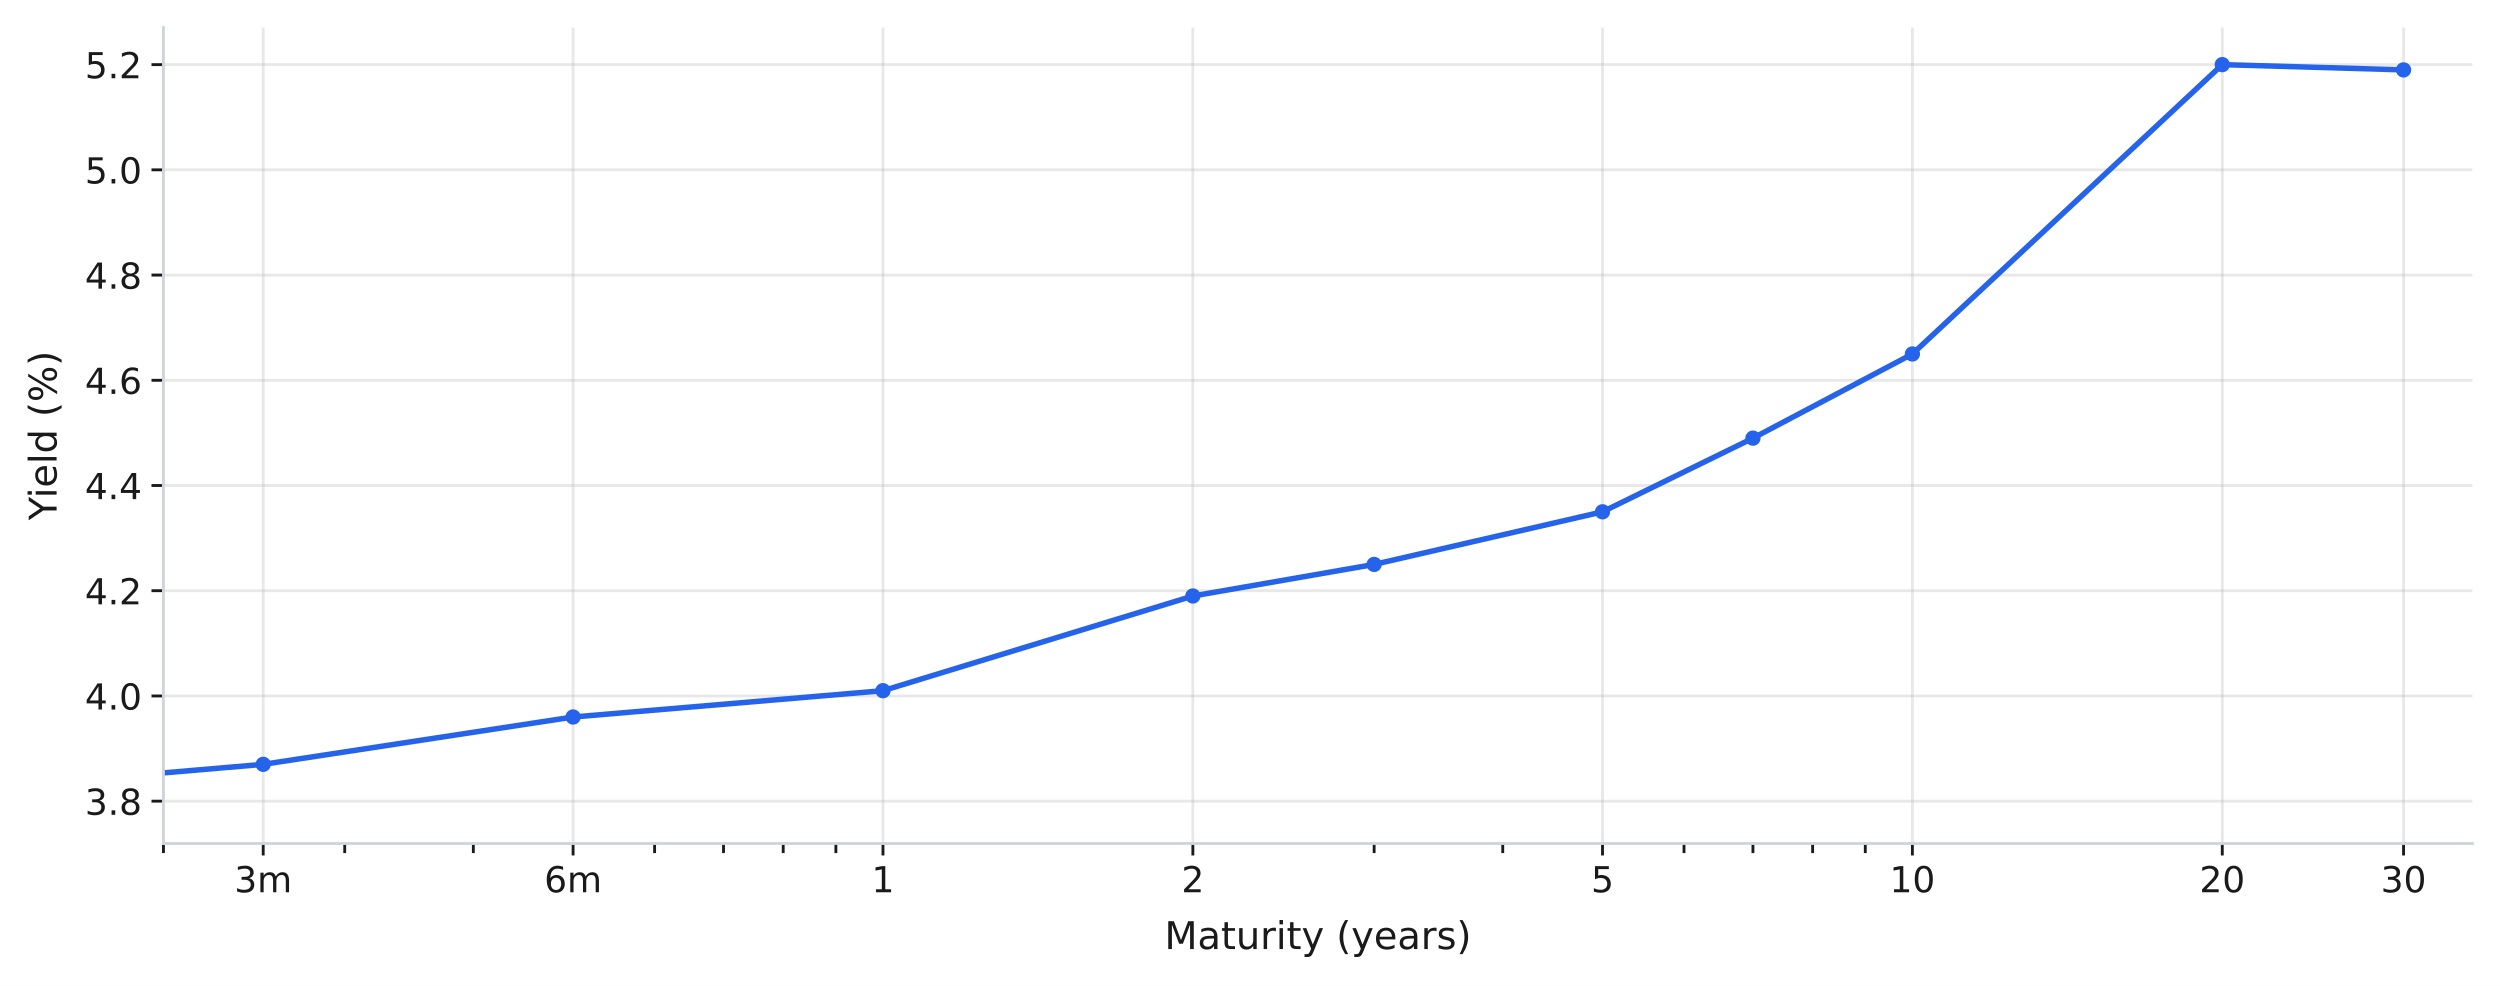
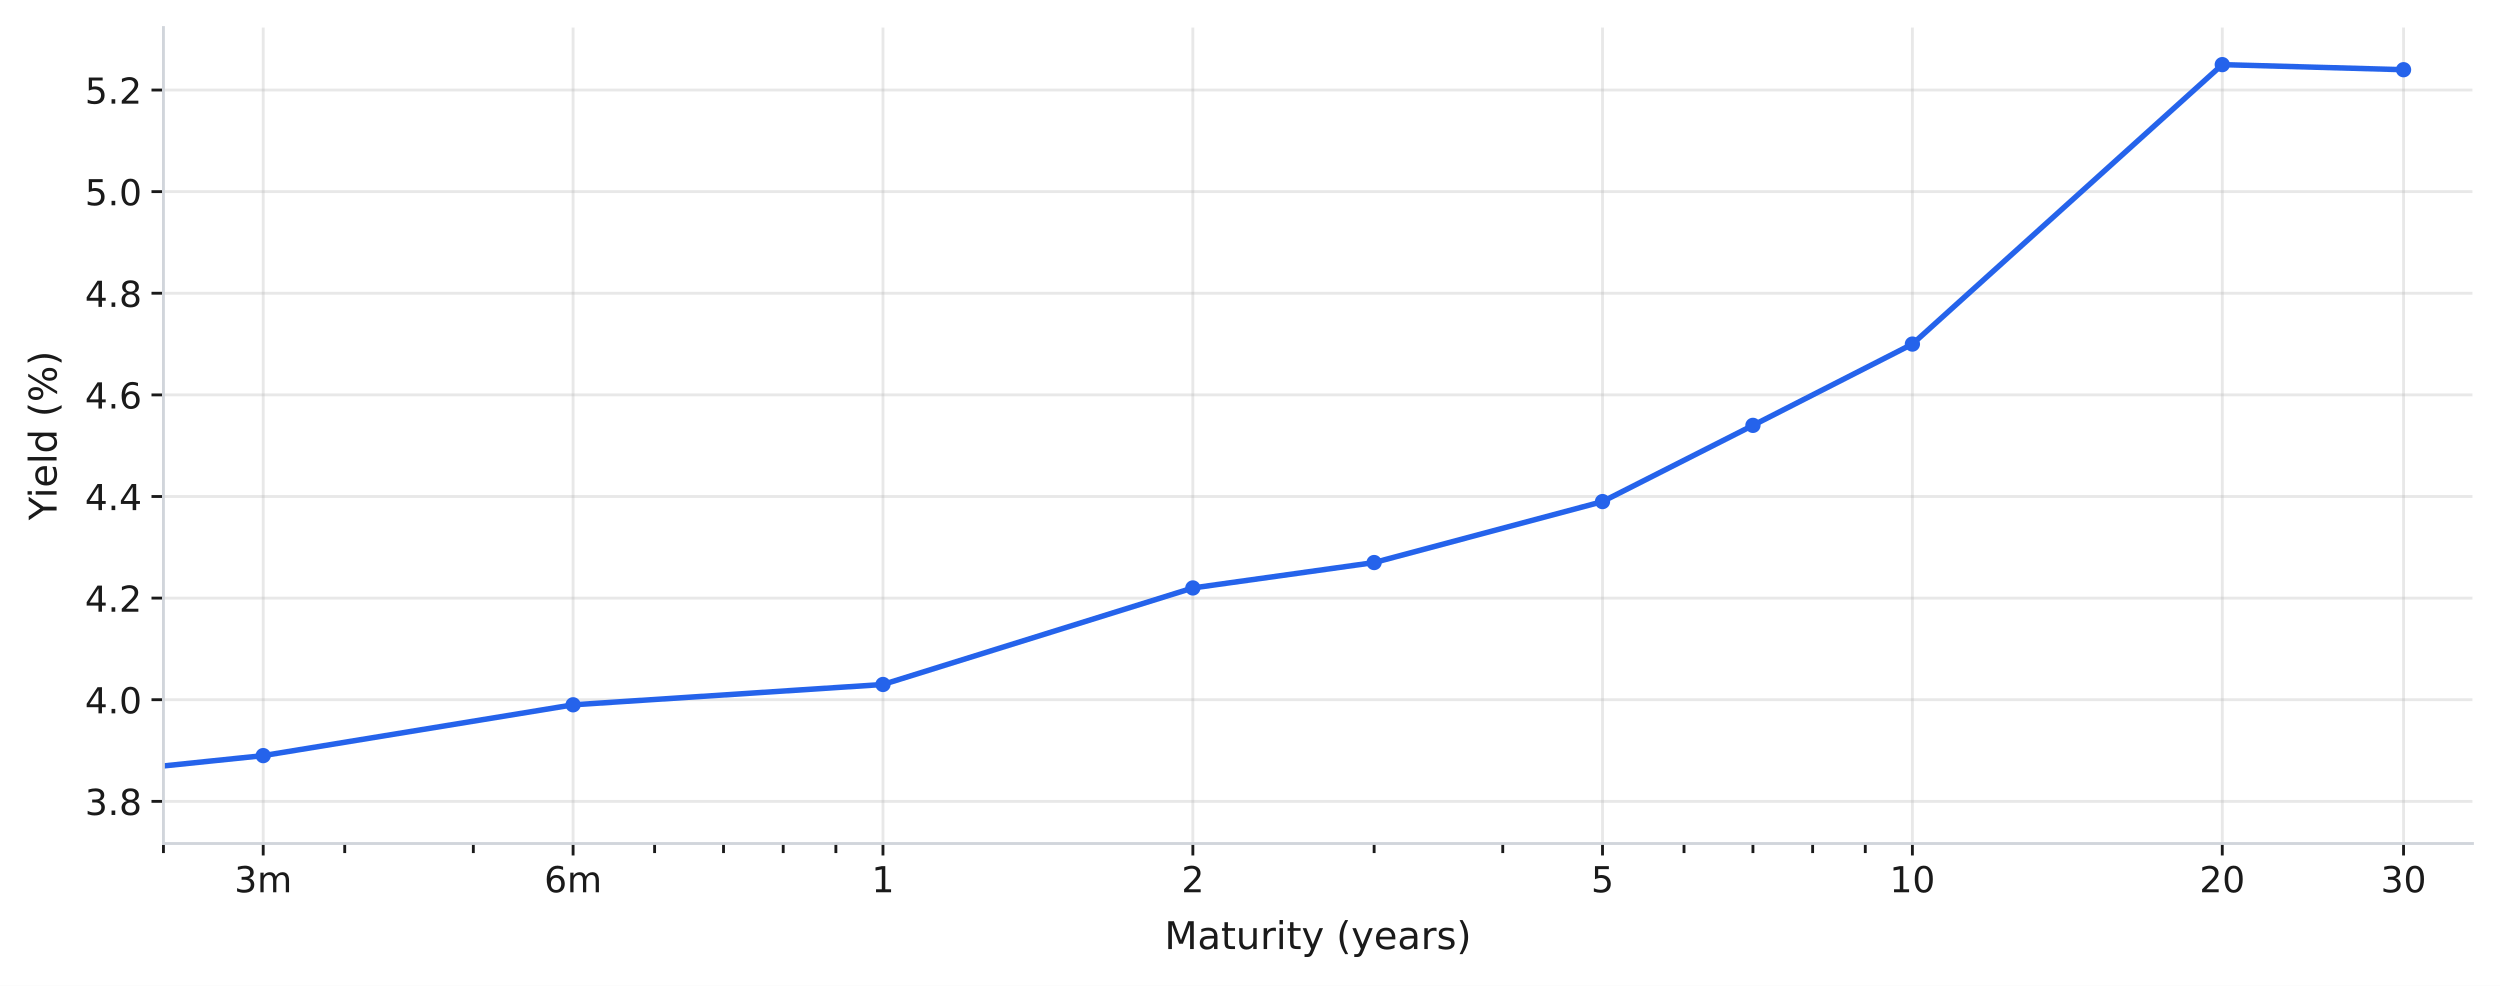
<svg xmlns="http://www.w3.org/2000/svg" xmlns:xlink="http://www.w3.org/1999/xlink" width="522.926pt" height="206.199pt" viewBox="0 0 522.926 206.199" version="1.1">
  <defs>
    <style type="text/css">*{stroke-linejoin: round; stroke-linecap: butt}</style>
  </defs>
  <g id="figure_1">
    <g id="patch_1">
      <path d="M 0 206.199  L 522.926 206.199  L 522.926 0  L 0 0  z " style="fill: #ffffff" />
    </g>
    <g id="axes_1">
      <g id="patch_2">
        <path d="M 34.188 176.438  L 517.166 176.438  L 517.166 5.76  L 34.188 5.76  z " style="fill: #ffffff" />
      </g>
      <g id="matplotlib.axis_1">
        <g id="xtick_1">
          <g id="line2d_1">
-             <path d="M 55.055 176.438  L 55.055 5.76  " clip-path="url(#pc6c865a6a6)" style="fill: none; stroke: #b0b0b0; stroke-opacity: 0.3; stroke-width: 0.6; stroke-linecap: square" />
+             <path d="M 55.055 176.438  L 55.055 5.76  " clip-path="url(#p16c4d2d643)" style="fill: none; stroke: #b0b0b0; stroke-opacity: 0.3; stroke-width: 0.6; stroke-linecap: square" />
          </g>
          <g id="line2d_2">
            <defs>
-               <path id="mb52a303bc4" d="M 0 0  L 0 2.5  " style="stroke: #1a1a1a; stroke-width: 0.6" />
+               <path id="mfc9ba2606d" d="M 0 0  L 0 2.5  " style="stroke: #1a1a1a; stroke-width: 0.6" />
            </defs>
            <g>
-               <use xlink:href="#mb52a303bc4" x="55.055" y="176.438" style="fill: #1a1a1a; stroke: #1a1a1a; stroke-width: 0.6" />
+               <use xlink:href="#mfc9ba2606d" x="55.055" y="176.438" style="fill: #1a1a1a; stroke: #1a1a1a; stroke-width: 0.6" />
            </g>
          </g>
          <g id="text_1">
            <g style="fill: #1a1a1a" transform="translate(49.01627 186.6364) scale(0.075 -0.075)">
              <defs>
                <path id="DejaVuSans-16" d="M 2597 2516  Q 3050 2419 3304 2112  Q 3559 1806 3559 1356  Q 3559 666 3084 287  Q 2609 -91 1734 -91  Q 1441 -91 1130 -33  Q 819 25 488 141  L 488 750  Q 750 597 1062 519  Q 1375 441 1716 441  Q 2309 441 2620 675  Q 2931 909 2931 1356  Q 2931 1769 2642 2001  Q 2353 2234 1838 2234  L 1294 2234  L 1294 2753  L 1863 2753  Q 2328 2753 2575 2939  Q 2822 3125 2822 3475  Q 2822 3834 2567 4026  Q 2313 4219 1838 4219  Q 1578 4219 1281 4162  Q 984 4106 628 3988  L 628 4550  Q 988 4650 1302 4700  Q 1616 4750 1894 4750  Q 2613 4750 3031 4423  Q 3450 4097 3450 3541  Q 3450 3153 3228 2886  Q 3006 2619 2597 2516  z " transform="scale(0.015625)" />
                <path id="DejaVuSans-50" d="M 3328 2828  Q 3544 3216 3844 3400  Q 4144 3584 4550 3584  Q 5097 3584 5394 3201  Q 5691 2819 5691 2113  L 5691 0  L 5113 0  L 5113 2094  Q 5113 2597 4934 2840  Q 4756 3084 4391 3084  Q 3944 3084 3684 2787  Q 3425 2491 3425 1978  L 3425 0  L 2847 0  L 2847 2094  Q 2847 2600 2669 2842  Q 2491 3084 2119 3084  Q 1678 3084 1418 2786  Q 1159 2488 1159 1978  L 1159 0  L 581 0  L 581 3500  L 1159 3500  L 1159 2956  Q 1356 3278 1631 3431  Q 1906 3584 2284 3584  Q 2666 3584 2933 3390  Q 3200 3197 3328 2828  z " transform="scale(0.015625)" />
              </defs>
              <use xlink:href="#DejaVuSans-16" />
              <use xlink:href="#DejaVuSans-50" transform="translate(63.625 0)" />
            </g>
          </g>
        </g>
        <g id="xtick_2">
          <g id="line2d_3">
-             <path d="M 119.874 176.438  L 119.874 5.76  " clip-path="url(#pc6c865a6a6)" style="fill: none; stroke: #b0b0b0; stroke-opacity: 0.3; stroke-width: 0.6; stroke-linecap: square" />
+             <path d="M 119.874 176.438  L 119.874 5.76  " clip-path="url(#p16c4d2d643)" style="fill: none; stroke: #b0b0b0; stroke-opacity: 0.3; stroke-width: 0.6; stroke-linecap: square" />
          </g>
          <g id="line2d_4">
            <g>
-               <use xlink:href="#mb52a303bc4" x="119.874" y="176.438" style="fill: #1a1a1a; stroke: #1a1a1a; stroke-width: 0.6" />
+               <use xlink:href="#mfc9ba2606d" x="119.874" y="176.438" style="fill: #1a1a1a; stroke: #1a1a1a; stroke-width: 0.6" />
            </g>
          </g>
          <g id="text_2">
            <g style="fill: #1a1a1a" transform="translate(113.835 186.6364) scale(0.075 -0.075)">
              <defs>
                <path id="DejaVuSans-19" d="M 2113 2584  Q 1688 2584 1439 2293  Q 1191 2003 1191 1497  Q 1191 994 1439 701  Q 1688 409 2113 409  Q 2538 409 2786 701  Q 3034 994 3034 1497  Q 3034 2003 2786 2293  Q 2538 2584 2113 2584  z M 3366 4563  L 3366 3988  Q 3128 4100 2886 4159  Q 2644 4219 2406 4219  Q 1781 4219 1451 3797  Q 1122 3375 1075 2522  Q 1259 2794 1537 2939  Q 1816 3084 2150 3084  Q 2853 3084 3261 2657  Q 3669 2231 3669 1497  Q 3669 778 3244 343  Q 2819 -91 2113 -91  Q 1303 -91 875 529  Q 447 1150 447 2328  Q 447 3434 972 4092  Q 1497 4750 2381 4750  Q 2619 4750 2861 4703  Q 3103 4656 3366 4563  z " transform="scale(0.015625)" />
              </defs>
              <use xlink:href="#DejaVuSans-19" />
              <use xlink:href="#DejaVuSans-50" transform="translate(63.625 0)" />
            </g>
          </g>
        </g>
        <g id="xtick_3">
          <g id="line2d_5">
-             <path d="M 184.692 176.438  L 184.692 5.76  " clip-path="url(#pc6c865a6a6)" style="fill: none; stroke: #b0b0b0; stroke-opacity: 0.3; stroke-width: 0.6; stroke-linecap: square" />
+             <path d="M 184.692 176.438  L 184.692 5.76  " clip-path="url(#p16c4d2d643)" style="fill: none; stroke: #b0b0b0; stroke-opacity: 0.3; stroke-width: 0.6; stroke-linecap: square" />
          </g>
          <g id="line2d_6">
            <g>
-               <use xlink:href="#mb52a303bc4" x="184.692" y="176.438" style="fill: #1a1a1a; stroke: #1a1a1a; stroke-width: 0.6" />
+               <use xlink:href="#mfc9ba2606d" x="184.692" y="176.438" style="fill: #1a1a1a; stroke: #1a1a1a; stroke-width: 0.6" />
            </g>
          </g>
          <g id="text_3">
            <g style="fill: #1a1a1a" transform="translate(182.3065 186.6364) scale(0.075 -0.075)">
              <defs>
                <path id="DejaVuSans-14" d="M 794 531  L 1825 531  L 1825 4091  L 703 3866  L 703 4441  L 1819 4666  L 2450 4666  L 2450 531  L 3481 531  L 3481 0  L 794 0  L 794 531  z " transform="scale(0.015625)" />
              </defs>
              <use xlink:href="#DejaVuSans-14" />
            </g>
          </g>
        </g>
        <g id="xtick_4">
          <g id="line2d_7">
-             <path d="M 249.511 176.438  L 249.511 5.76  " clip-path="url(#pc6c865a6a6)" style="fill: none; stroke: #b0b0b0; stroke-opacity: 0.3; stroke-width: 0.6; stroke-linecap: square" />
+             <path d="M 249.511 176.438  L 249.511 5.76  " clip-path="url(#p16c4d2d643)" style="fill: none; stroke: #b0b0b0; stroke-opacity: 0.3; stroke-width: 0.6; stroke-linecap: square" />
          </g>
          <g id="line2d_8">
            <g>
-               <use xlink:href="#mb52a303bc4" x="249.511" y="176.438" style="fill: #1a1a1a; stroke: #1a1a1a; stroke-width: 0.6" />
+               <use xlink:href="#mfc9ba2606d" x="249.511" y="176.438" style="fill: #1a1a1a; stroke: #1a1a1a; stroke-width: 0.6" />
            </g>
          </g>
          <g id="text_4">
            <g style="fill: #1a1a1a" transform="translate(247.1252 186.6364) scale(0.075 -0.075)">
              <defs>
                <path id="DejaVuSans-15" d="M 1228 531  L 3431 531  L 3431 0  L 469 0  L 469 531  Q 828 903 1448 1529  Q 2069 2156 2228 2338  Q 2531 2678 2651 2914  Q 2772 3150 2772 3378  Q 2772 3750 2511 3984  Q 2250 4219 1831 4219  Q 1534 4219 1204 4116  Q 875 4013 500 3803  L 500 4441  Q 881 4594 1212 4672  Q 1544 4750 1819 4750  Q 2544 4750 2975 4387  Q 3406 4025 3406 3419  Q 3406 3131 3298 2873  Q 3191 2616 2906 2266  Q 2828 2175 2409 1742  Q 1991 1309 1228 531  z " transform="scale(0.015625)" />
              </defs>
              <use xlink:href="#DejaVuSans-15" />
            </g>
          </g>
        </g>
        <g id="xtick_5">
          <g id="line2d_9">
-             <path d="M 335.197 176.438  L 335.197 5.76  " clip-path="url(#pc6c865a6a6)" style="fill: none; stroke: #b0b0b0; stroke-opacity: 0.3; stroke-width: 0.6; stroke-linecap: square" />
+             <path d="M 335.197 176.438  L 335.197 5.76  " clip-path="url(#p16c4d2d643)" style="fill: none; stroke: #b0b0b0; stroke-opacity: 0.3; stroke-width: 0.6; stroke-linecap: square" />
          </g>
          <g id="line2d_10">
            <g>
-               <use xlink:href="#mb52a303bc4" x="335.197" y="176.438" style="fill: #1a1a1a; stroke: #1a1a1a; stroke-width: 0.6" />
+               <use xlink:href="#mfc9ba2606d" x="335.197" y="176.438" style="fill: #1a1a1a; stroke: #1a1a1a; stroke-width: 0.6" />
            </g>
          </g>
          <g id="text_5">
            <g style="fill: #1a1a1a" transform="translate(332.8109 186.6364) scale(0.075 -0.075)">
              <defs>
                <path id="DejaVuSans-18" d="M 691 4666  L 3169 4666  L 3169 4134  L 1269 4134  L 1269 2991  Q 1406 3038 1543 3061  Q 1681 3084 1819 3084  Q 2600 3084 3056 2656  Q 3513 2228 3513 1497  Q 3513 744 3044 326  Q 2575 -91 1722 -91  Q 1428 -91 1123 -41  Q 819 9 494 109  L 494 744  Q 775 591 1075 516  Q 1375 441 1709 441  Q 2250 441 2565 725  Q 2881 1009 2881 1497  Q 2881 1984 2565 2268  Q 2250 2553 1709 2553  Q 1456 2553 1204 2497  Q 953 2441 691 2322  L 691 4666  z " transform="scale(0.015625)" />
              </defs>
              <use xlink:href="#DejaVuSans-18" />
            </g>
          </g>
        </g>
        <g id="xtick_6">
          <g id="line2d_11">
-             <path d="M 400.016 176.438  L 400.016 5.76  " clip-path="url(#pc6c865a6a6)" style="fill: none; stroke: #b0b0b0; stroke-opacity: 0.3; stroke-width: 0.6; stroke-linecap: square" />
+             <path d="M 400.016 176.438  L 400.016 5.76  " clip-path="url(#p16c4d2d643)" style="fill: none; stroke: #b0b0b0; stroke-opacity: 0.3; stroke-width: 0.6; stroke-linecap: square" />
          </g>
          <g id="line2d_12">
            <g>
-               <use xlink:href="#mb52a303bc4" x="400.016" y="176.438" style="fill: #1a1a1a; stroke: #1a1a1a; stroke-width: 0.6" />
+               <use xlink:href="#mfc9ba2606d" x="400.016" y="176.438" style="fill: #1a1a1a; stroke: #1a1a1a; stroke-width: 0.6" />
            </g>
          </g>
          <g id="text_6">
            <g style="fill: #1a1a1a" transform="translate(395.2437 186.6364) scale(0.075 -0.075)">
              <defs>
                <path id="DejaVuSans-13" d="M 2034 4250  Q 1547 4250 1301 3770  Q 1056 3291 1056 2328  Q 1056 1369 1301 889  Q 1547 409 2034 409  Q 2525 409 2770 889  Q 3016 1369 3016 2328  Q 3016 3291 2770 3770  Q 2525 4250 2034 4250  z M 2034 4750  Q 2819 4750 3233 4129  Q 3647 3509 3647 2328  Q 3647 1150 3233 529  Q 2819 -91 2034 -91  Q 1250 -91 836 529  Q 422 1150 422 2328  Q 422 3509 836 4129  Q 1250 4750 2034 4750  z " transform="scale(0.015625)" />
              </defs>
              <use xlink:href="#DejaVuSans-14" />
              <use xlink:href="#DejaVuSans-13" transform="translate(63.625 0)" />
            </g>
          </g>
        </g>
        <g id="xtick_7">
          <g id="line2d_13">
-             <path d="M 464.834 176.438  L 464.834 5.76  " clip-path="url(#pc6c865a6a6)" style="fill: none; stroke: #b0b0b0; stroke-opacity: 0.3; stroke-width: 0.6; stroke-linecap: square" />
+             <path d="M 464.834 176.438  L 464.834 5.76  " clip-path="url(#p16c4d2d643)" style="fill: none; stroke: #b0b0b0; stroke-opacity: 0.3; stroke-width: 0.6; stroke-linecap: square" />
          </g>
          <g id="line2d_14">
            <g>
-               <use xlink:href="#mb52a303bc4" x="464.834" y="176.438" style="fill: #1a1a1a; stroke: #1a1a1a; stroke-width: 0.6" />
+               <use xlink:href="#mfc9ba2606d" x="464.834" y="176.438" style="fill: #1a1a1a; stroke: #1a1a1a; stroke-width: 0.6" />
            </g>
          </g>
          <g id="text_7">
            <g style="fill: #1a1a1a" transform="translate(460.0625 186.6364) scale(0.075 -0.075)">
              <use xlink:href="#DejaVuSans-15" />
              <use xlink:href="#DejaVuSans-13" transform="translate(63.625 0)" />
            </g>
          </g>
        </g>
        <g id="xtick_8">
          <g id="line2d_15">
-             <path d="M 502.751 176.438  L 502.751 5.76  " clip-path="url(#pc6c865a6a6)" style="fill: none; stroke: #b0b0b0; stroke-opacity: 0.3; stroke-width: 0.6; stroke-linecap: square" />
+             <path d="M 502.751 176.438  L 502.751 5.76  " clip-path="url(#p16c4d2d643)" style="fill: none; stroke: #b0b0b0; stroke-opacity: 0.3; stroke-width: 0.6; stroke-linecap: square" />
          </g>
          <g id="line2d_16">
            <g>
-               <use xlink:href="#mb52a303bc4" x="502.751" y="176.438" style="fill: #1a1a1a; stroke: #1a1a1a; stroke-width: 0.6" />
+               <use xlink:href="#mfc9ba2606d" x="502.751" y="176.438" style="fill: #1a1a1a; stroke: #1a1a1a; stroke-width: 0.6" />
            </g>
          </g>
          <g id="text_8">
            <g style="fill: #1a1a1a" transform="translate(497.979 186.6364) scale(0.075 -0.075)">
              <use xlink:href="#DejaVuSans-16" />
              <use xlink:href="#DejaVuSans-13" transform="translate(63.625 0)" />
            </g>
          </g>
        </g>
        <g id="xtick_9">
          <g id="line2d_17">
            <defs>
-               <path id="m060258de65" d="M 0 0  L 0 2  " style="stroke: #1a1a1a; stroke-width: 0.6" />
+               <path id="m3d225a82c0" d="M 0 0  L 0 2  " style="stroke: #1a1a1a; stroke-width: 0.6" />
            </defs>
            <g>
-               <use xlink:href="#m060258de65" x="34.188" y="176.438" style="fill: #1a1a1a; stroke: #1a1a1a; stroke-width: 0.6" />
+               <use xlink:href="#m3d225a82c0" x="34.188" y="176.438" style="fill: #1a1a1a; stroke: #1a1a1a; stroke-width: 0.6" />
            </g>
          </g>
        </g>
        <g id="xtick_10">
          <g id="line2d_18">
            <g>
-               <use xlink:href="#m060258de65" x="72.105" y="176.438" style="fill: #1a1a1a; stroke: #1a1a1a; stroke-width: 0.6" />
+               <use xlink:href="#m3d225a82c0" x="72.105" y="176.438" style="fill: #1a1a1a; stroke: #1a1a1a; stroke-width: 0.6" />
            </g>
          </g>
        </g>
        <g id="xtick_11">
          <g id="line2d_19">
            <g>
-               <use xlink:href="#m060258de65" x="99.007" y="176.438" style="fill: #1a1a1a; stroke: #1a1a1a; stroke-width: 0.6" />
+               <use xlink:href="#m3d225a82c0" x="99.007" y="176.438" style="fill: #1a1a1a; stroke: #1a1a1a; stroke-width: 0.6" />
            </g>
          </g>
        </g>
        <g id="xtick_12">
          <g id="line2d_20">
            <g>
-               <use xlink:href="#m060258de65" x="136.923" y="176.438" style="fill: #1a1a1a; stroke: #1a1a1a; stroke-width: 0.6" />
+               <use xlink:href="#m3d225a82c0" x="136.923" y="176.438" style="fill: #1a1a1a; stroke: #1a1a1a; stroke-width: 0.6" />
            </g>
          </g>
        </g>
        <g id="xtick_13">
          <g id="line2d_21">
            <g>
-               <use xlink:href="#m060258de65" x="151.338" y="176.438" style="fill: #1a1a1a; stroke: #1a1a1a; stroke-width: 0.6" />
+               <use xlink:href="#m3d225a82c0" x="151.338" y="176.438" style="fill: #1a1a1a; stroke: #1a1a1a; stroke-width: 0.6" />
            </g>
          </g>
        </g>
        <g id="xtick_14">
          <g id="line2d_22">
            <g>
-               <use xlink:href="#m060258de65" x="163.825" y="176.438" style="fill: #1a1a1a; stroke: #1a1a1a; stroke-width: 0.6" />
+               <use xlink:href="#m3d225a82c0" x="163.825" y="176.438" style="fill: #1a1a1a; stroke: #1a1a1a; stroke-width: 0.6" />
            </g>
          </g>
        </g>
        <g id="xtick_15">
          <g id="line2d_23">
            <g>
-               <use xlink:href="#m060258de65" x="174.84" y="176.438" style="fill: #1a1a1a; stroke: #1a1a1a; stroke-width: 0.6" />
+               <use xlink:href="#m3d225a82c0" x="174.84" y="176.438" style="fill: #1a1a1a; stroke: #1a1a1a; stroke-width: 0.6" />
            </g>
          </g>
        </g>
        <g id="xtick_16">
          <g id="line2d_24">
            <g>
-               <use xlink:href="#m060258de65" x="287.428" y="176.438" style="fill: #1a1a1a; stroke: #1a1a1a; stroke-width: 0.6" />
+               <use xlink:href="#m3d225a82c0" x="287.428" y="176.438" style="fill: #1a1a1a; stroke: #1a1a1a; stroke-width: 0.6" />
            </g>
          </g>
        </g>
        <g id="xtick_17">
          <g id="line2d_25">
            <g>
-               <use xlink:href="#m060258de65" x="314.33" y="176.438" style="fill: #1a1a1a; stroke: #1a1a1a; stroke-width: 0.6" />
+               <use xlink:href="#m3d225a82c0" x="314.33" y="176.438" style="fill: #1a1a1a; stroke: #1a1a1a; stroke-width: 0.6" />
            </g>
          </g>
        </g>
        <g id="xtick_18">
          <g id="line2d_26">
            <g>
-               <use xlink:href="#m060258de65" x="352.246" y="176.438" style="fill: #1a1a1a; stroke: #1a1a1a; stroke-width: 0.6" />
+               <use xlink:href="#m3d225a82c0" x="352.246" y="176.438" style="fill: #1a1a1a; stroke: #1a1a1a; stroke-width: 0.6" />
            </g>
          </g>
        </g>
        <g id="xtick_19">
          <g id="line2d_27">
            <g>
-               <use xlink:href="#m060258de65" x="366.662" y="176.438" style="fill: #1a1a1a; stroke: #1a1a1a; stroke-width: 0.6" />
+               <use xlink:href="#m3d225a82c0" x="366.662" y="176.438" style="fill: #1a1a1a; stroke: #1a1a1a; stroke-width: 0.6" />
            </g>
          </g>
        </g>
        <g id="xtick_20">
          <g id="line2d_28">
            <g>
-               <use xlink:href="#m060258de65" x="379.149" y="176.438" style="fill: #1a1a1a; stroke: #1a1a1a; stroke-width: 0.6" />
+               <use xlink:href="#m3d225a82c0" x="379.149" y="176.438" style="fill: #1a1a1a; stroke: #1a1a1a; stroke-width: 0.6" />
            </g>
          </g>
        </g>
        <g id="xtick_21">
          <g id="line2d_29">
            <g>
-               <use xlink:href="#m060258de65" x="390.163" y="176.438" style="fill: #1a1a1a; stroke: #1a1a1a; stroke-width: 0.6" />
+               <use xlink:href="#m3d225a82c0" x="390.163" y="176.438" style="fill: #1a1a1a; stroke: #1a1a1a; stroke-width: 0.6" />
            </g>
          </g>
        </g>
        <g id="text_9">
          <g style="fill: #1a1a1a" transform="translate(243.5795 198.5169) scale(0.08 -0.08)">
            <defs>
              <path id="DejaVuSans-30" d="M 628 4666  L 1569 4666  L 2759 1491  L 3956 4666  L 4897 4666  L 4897 0  L 4281 0  L 4281 4097  L 3078 897  L 2444 897  L 1241 4097  L 1241 0  L 628 0  L 628 4666  z " transform="scale(0.015625)" />
              <path id="DejaVuSans-44" d="M 2194 1759  Q 1497 1759 1228 1600  Q 959 1441 959 1056  Q 959 750 1161 570  Q 1363 391 1709 391  Q 2188 391 2477 730  Q 2766 1069 2766 1631  L 2766 1759  L 2194 1759  z M 3341 1997  L 3341 0  L 2766 0  L 2766 531  Q 2569 213 2275 61  Q 1981 -91 1556 -91  Q 1019 -91 701 211  Q 384 513 384 1019  Q 384 1609 779 1909  Q 1175 2209 1959 2209  L 2766 2209  L 2766 2266  Q 2766 2663 2505 2880  Q 2244 3097 1772 3097  Q 1472 3097 1187 3025  Q 903 2953 641 2809  L 641 3341  Q 956 3463 1253 3523  Q 1550 3584 1831 3584  Q 2591 3584 2966 3190  Q 3341 2797 3341 1997  z " transform="scale(0.015625)" />
              <path id="DejaVuSans-57" d="M 1172 4494  L 1172 3500  L 2356 3500  L 2356 3053  L 1172 3053  L 1172 1153  Q 1172 725 1289 603  Q 1406 481 1766 481  L 2356 481  L 2356 0  L 1766 0  Q 1100 0 847 248  Q 594 497 594 1153  L 594 3053  L 172 3053  L 172 3500  L 594 3500  L 594 4494  L 1172 4494  z " transform="scale(0.015625)" />
              <path id="DejaVuSans-58" d="M 544 1381  L 544 3500  L 1119 3500  L 1119 1403  Q 1119 906 1312 657  Q 1506 409 1894 409  Q 2359 409 2629 706  Q 2900 1003 2900 1516  L 2900 3500  L 3475 3500  L 3475 0  L 2900 0  L 2900 538  Q 2691 219 2414 64  Q 2138 -91 1772 -91  Q 1169 -91 856 284  Q 544 659 544 1381  z M 1991 3584  L 1991 3584  z " transform="scale(0.015625)" />
              <path id="DejaVuSans-55" d="M 2631 2963  Q 2534 3019 2420 3045  Q 2306 3072 2169 3072  Q 1681 3072 1420 2755  Q 1159 2438 1159 1844  L 1159 0  L 581 0  L 581 3500  L 1159 3500  L 1159 2956  Q 1341 3275 1631 3429  Q 1922 3584 2338 3584  Q 2397 3584 2469 3576  Q 2541 3569 2628 3553  L 2631 2963  z " transform="scale(0.015625)" />
              <path id="DejaVuSans-4c" d="M 603 3500  L 1178 3500  L 1178 0  L 603 0  L 603 3500  z M 603 4863  L 1178 4863  L 1178 4134  L 603 4134  L 603 4863  z " transform="scale(0.015625)" />
              <path id="DejaVuSans-5c" d="M 2059 -325  Q 1816 -950 1584 -1140  Q 1353 -1331 966 -1331  L 506 -1331  L 506 -850  L 844 -850  Q 1081 -850 1212 -737  Q 1344 -625 1503 -206  L 1606 56  L 191 3500  L 800 3500  L 1894 763  L 2988 3500  L 3597 3500  L 2059 -325  z " transform="scale(0.015625)" />
              <path id="DejaVuSans-3" transform="scale(0.015625)" />
              <path id="DejaVuSans-b" d="M 1984 4856  Q 1566 4138 1362 3434  Q 1159 2731 1159 2009  Q 1159 1288 1364 580  Q 1569 -128 1984 -844  L 1484 -844  Q 1016 -109 783 600  Q 550 1309 550 2009  Q 550 2706 781 3412  Q 1013 4119 1484 4856  L 1984 4856  z " transform="scale(0.015625)" />
              <path id="DejaVuSans-48" d="M 3597 1894  L 3597 1613  L 953 1613  Q 991 1019 1311 708  Q 1631 397 2203 397  Q 2534 397 2845 478  Q 3156 559 3463 722  L 3463 178  Q 3153 47 2828 -22  Q 2503 -91 2169 -91  Q 1331 -91 842 396  Q 353 884 353 1716  Q 353 2575 817 3079  Q 1281 3584 2069 3584  Q 2775 3584 3186 3129  Q 3597 2675 3597 1894  z M 3022 2063  Q 3016 2534 2758 2815  Q 2500 3097 2075 3097  Q 1594 3097 1305 2825  Q 1016 2553 972 2059  L 3022 2063  z " transform="scale(0.015625)" />
              <path id="DejaVuSans-56" d="M 2834 3397  L 2834 2853  Q 2591 2978 2328 3040  Q 2066 3103 1784 3103  Q 1356 3103 1142 2972  Q 928 2841 928 2578  Q 928 2378 1081 2264  Q 1234 2150 1697 2047  L 1894 2003  Q 2506 1872 2764 1633  Q 3022 1394 3022 966  Q 3022 478 2636 193  Q 2250 -91 1575 -91  Q 1294 -91 989 -36  Q 684 19 347 128  L 347 722  Q 666 556 975 473  Q 1284 391 1588 391  Q 1994 391 2212 530  Q 2431 669 2431 922  Q 2431 1156 2273 1281  Q 2116 1406 1581 1522  L 1381 1569  Q 847 1681 609 1914  Q 372 2147 372 2553  Q 372 3047 722 3315  Q 1072 3584 1716 3584  Q 2034 3584 2315 3537  Q 2597 3491 2834 3397  z " transform="scale(0.015625)" />
              <path id="DejaVuSans-c" d="M 513 4856  L 1013 4856  Q 1481 4119 1714 3412  Q 1947 2706 1947 2009  Q 1947 1309 1714 600  Q 1481 -109 1013 -844  L 513 -844  Q 928 -128 1133 580  Q 1338 1288 1338 2009  Q 1338 2731 1133 3434  Q 928 4138 513 4856  z " transform="scale(0.015625)" />
            </defs>
            <use xlink:href="#DejaVuSans-30" />
            <use xlink:href="#DejaVuSans-44" transform="translate(86.28125 0)" />
            <use xlink:href="#DejaVuSans-57" transform="translate(147.5625 0)" />
            <use xlink:href="#DejaVuSans-58" transform="translate(186.7656 0)" />
            <use xlink:href="#DejaVuSans-55" transform="translate(250.1406 0)" />
            <use xlink:href="#DejaVuSans-4c" transform="translate(291.25 0)" />
            <use xlink:href="#DejaVuSans-57" transform="translate(319.0312 0)" />
            <use xlink:href="#DejaVuSans-5c" transform="translate(358.2344 0)" />
            <use xlink:href="#DejaVuSans-3" transform="translate(417.4219 0)" />
            <use xlink:href="#DejaVuSans-b" transform="translate(449.2031 0)" />
            <use xlink:href="#DejaVuSans-5c" transform="translate(488.2188 0)" />
            <use xlink:href="#DejaVuSans-48" transform="translate(547.4062 0)" />
            <use xlink:href="#DejaVuSans-44" transform="translate(608.9375 0)" />
            <use xlink:href="#DejaVuSans-55" transform="translate(670.2188 0)" />
            <use xlink:href="#DejaVuSans-56" transform="translate(711.3281 0)" />
            <use xlink:href="#DejaVuSans-c" transform="translate(763.4219 0)" />
          </g>
        </g>
      </g>
      <g id="matplotlib.axis_2">
        <g id="ytick_1">
          <g id="line2d_30">
-             <path d="M 34.188 167.58  L 517.166 167.58  " clip-path="url(#pc6c865a6a6)" style="fill: none; stroke: #b0b0b0; stroke-opacity: 0.3; stroke-width: 0.6; stroke-linecap: square" />
+             <path d="M 34.188 167.617  L 517.166 167.617  " clip-path="url(#p16c4d2d643)" style="fill: none; stroke: #b0b0b0; stroke-opacity: 0.3; stroke-width: 0.6; stroke-linecap: square" />
          </g>
          <g id="line2d_31">
            <defs>
-               <path id="m79f1ed7b01" d="M 0 0  L -2.5 0  " style="stroke: #1a1a1a; stroke-width: 0.6" />
+               <path id="ma3bb221968" d="M 0 0  L -2.5 0  " style="stroke: #1a1a1a; stroke-width: 0.6" />
            </defs>
            <g>
-               <use xlink:href="#m79f1ed7b01" x="34.188" y="167.58" style="fill: #1a1a1a; stroke: #1a1a1a; stroke-width: 0.6" />
+               <use xlink:href="#ma3bb221968" x="34.188" y="167.617" style="fill: #1a1a1a; stroke: #1a1a1a; stroke-width: 0.6" />
            </g>
          </g>
          <g id="text_10">
-             <g style="fill: #1a1a1a" transform="translate(17.76063 170.4287) scale(0.075 -0.075)">
+             <g style="fill: #1a1a1a" transform="translate(17.76063 170.4664) scale(0.075 -0.075)">
              <defs>
                <path id="DejaVuSans-11" d="M 684 794  L 1344 794  L 1344 0  L 684 0  L 684 794  z " transform="scale(0.015625)" />
                <path id="DejaVuSans-1b" d="M 2034 2216  Q 1584 2216 1326 1975  Q 1069 1734 1069 1313  Q 1069 891 1326 650  Q 1584 409 2034 409  Q 2484 409 2743 651  Q 3003 894 3003 1313  Q 3003 1734 2745 1975  Q 2488 2216 2034 2216  z M 1403 2484  Q 997 2584 770 2862  Q 544 3141 544 3541  Q 544 4100 942 4425  Q 1341 4750 2034 4750  Q 2731 4750 3128 4425  Q 3525 4100 3525 3541  Q 3525 3141 3298 2862  Q 3072 2584 2669 2484  Q 3125 2378 3379 2068  Q 3634 1759 3634 1313  Q 3634 634 3220 271  Q 2806 -91 2034 -91  Q 1263 -91 848 271  Q 434 634 434 1313  Q 434 1759 690 2068  Q 947 2378 1403 2484  z M 1172 3481  Q 1172 3119 1398 2916  Q 1625 2713 2034 2713  Q 2441 2713 2670 2916  Q 2900 3119 2900 3481  Q 2900 3844 2670 4047  Q 2441 4250 2034 4250  Q 1625 4250 1398 4047  Q 1172 3844 1172 3481  z " transform="scale(0.015625)" />
              </defs>
              <use xlink:href="#DejaVuSans-16" />
              <use xlink:href="#DejaVuSans-11" transform="translate(63.625 0)" />
              <use xlink:href="#DejaVuSans-1b" transform="translate(95.40625 0)" />
            </g>
          </g>
        </g>
        <g id="ytick_2">
          <g id="line2d_32">
-             <path d="M 34.188 145.571  L 517.166 145.571  " clip-path="url(#pc6c865a6a6)" style="fill: none; stroke: #b0b0b0; stroke-opacity: 0.3; stroke-width: 0.6; stroke-linecap: square" />
+             <path d="M 34.188 146.362  L 517.166 146.362  " clip-path="url(#p16c4d2d643)" style="fill: none; stroke: #b0b0b0; stroke-opacity: 0.3; stroke-width: 0.6; stroke-linecap: square" />
          </g>
          <g id="line2d_33">
            <g>
-               <use xlink:href="#m79f1ed7b01" x="34.188" y="145.571" style="fill: #1a1a1a; stroke: #1a1a1a; stroke-width: 0.6" />
+               <use xlink:href="#ma3bb221968" x="34.188" y="146.362" style="fill: #1a1a1a; stroke: #1a1a1a; stroke-width: 0.6" />
            </g>
          </g>
          <g id="text_11">
-             <g style="fill: #1a1a1a" transform="translate(17.76063 148.4199) scale(0.075 -0.075)">
+             <g style="fill: #1a1a1a" transform="translate(17.76063 149.2113) scale(0.075 -0.075)">
              <defs>
                <path id="DejaVuSans-17" d="M 2419 4116  L 825 1625  L 2419 1625  L 2419 4116  z M 2253 4666  L 3047 4666  L 3047 1625  L 3713 1625  L 3713 1100  L 3047 1100  L 3047 0  L 2419 0  L 2419 1100  L 313 1100  L 313 1709  L 2253 4666  z " transform="scale(0.015625)" />
              </defs>
              <use xlink:href="#DejaVuSans-17" />
              <use xlink:href="#DejaVuSans-11" transform="translate(63.625 0)" />
              <use xlink:href="#DejaVuSans-13" transform="translate(95.40625 0)" />
            </g>
          </g>
        </g>
        <g id="ytick_3">
          <g id="line2d_34">
-             <path d="M 34.188 123.562  L 517.166 123.562  " clip-path="url(#pc6c865a6a6)" style="fill: none; stroke: #b0b0b0; stroke-opacity: 0.3; stroke-width: 0.6; stroke-linecap: square" />
+             <path d="M 34.188 125.107  L 517.166 125.107  " clip-path="url(#p16c4d2d643)" style="fill: none; stroke: #b0b0b0; stroke-opacity: 0.3; stroke-width: 0.6; stroke-linecap: square" />
          </g>
          <g id="line2d_35">
            <g>
-               <use xlink:href="#m79f1ed7b01" x="34.188" y="123.562" style="fill: #1a1a1a; stroke: #1a1a1a; stroke-width: 0.6" />
+               <use xlink:href="#ma3bb221968" x="34.188" y="125.107" style="fill: #1a1a1a; stroke: #1a1a1a; stroke-width: 0.6" />
            </g>
          </g>
          <g id="text_12">
-             <g style="fill: #1a1a1a" transform="translate(17.76063 126.4111) scale(0.075 -0.075)">
+             <g style="fill: #1a1a1a" transform="translate(17.76063 127.9563) scale(0.075 -0.075)">
              <use xlink:href="#DejaVuSans-17" />
              <use xlink:href="#DejaVuSans-11" transform="translate(63.625 0)" />
              <use xlink:href="#DejaVuSans-15" transform="translate(95.40625 0)" />
            </g>
          </g>
        </g>
        <g id="ytick_4">
          <g id="line2d_36">
-             <path d="M 34.188 101.553  L 517.166 101.553  " clip-path="url(#pc6c865a6a6)" style="fill: none; stroke: #b0b0b0; stroke-opacity: 0.3; stroke-width: 0.6; stroke-linecap: square" />
+             <path d="M 34.188 103.852  L 517.166 103.852  " clip-path="url(#p16c4d2d643)" style="fill: none; stroke: #b0b0b0; stroke-opacity: 0.3; stroke-width: 0.6; stroke-linecap: square" />
          </g>
          <g id="line2d_37">
            <g>
-               <use xlink:href="#m79f1ed7b01" x="34.188" y="101.553" style="fill: #1a1a1a; stroke: #1a1a1a; stroke-width: 0.6" />
+               <use xlink:href="#ma3bb221968" x="34.188" y="103.852" style="fill: #1a1a1a; stroke: #1a1a1a; stroke-width: 0.6" />
            </g>
          </g>
          <g id="text_13">
-             <g style="fill: #1a1a1a" transform="translate(17.76063 104.4024) scale(0.075 -0.075)">
+             <g style="fill: #1a1a1a" transform="translate(17.76063 106.7012) scale(0.075 -0.075)">
              <use xlink:href="#DejaVuSans-17" />
              <use xlink:href="#DejaVuSans-11" transform="translate(63.625 0)" />
              <use xlink:href="#DejaVuSans-17" transform="translate(95.40625 0)" />
            </g>
          </g>
        </g>
        <g id="ytick_5">
          <g id="line2d_38">
-             <path d="M 34.188 79.544  L 517.166 79.544  " clip-path="url(#pc6c865a6a6)" style="fill: none; stroke: #b0b0b0; stroke-opacity: 0.3; stroke-width: 0.6; stroke-linecap: square" />
+             <path d="M 34.188 82.597  L 517.166 82.597  " clip-path="url(#p16c4d2d643)" style="fill: none; stroke: #b0b0b0; stroke-opacity: 0.3; stroke-width: 0.6; stroke-linecap: square" />
          </g>
          <g id="line2d_39">
            <g>
-               <use xlink:href="#m79f1ed7b01" x="34.188" y="79.544" style="fill: #1a1a1a; stroke: #1a1a1a; stroke-width: 0.6" />
+               <use xlink:href="#ma3bb221968" x="34.188" y="82.597" style="fill: #1a1a1a; stroke: #1a1a1a; stroke-width: 0.6" />
            </g>
          </g>
          <g id="text_14">
-             <g style="fill: #1a1a1a" transform="translate(17.76063 82.39357) scale(0.075 -0.075)">
+             <g style="fill: #1a1a1a" transform="translate(17.76063 85.44616) scale(0.075 -0.075)">
              <use xlink:href="#DejaVuSans-17" />
              <use xlink:href="#DejaVuSans-11" transform="translate(63.625 0)" />
              <use xlink:href="#DejaVuSans-19" transform="translate(95.40625 0)" />
            </g>
          </g>
        </g>
        <g id="ytick_6">
          <g id="line2d_40">
-             <path d="M 34.188 57.536  L 517.166 57.536  " clip-path="url(#pc6c865a6a6)" style="fill: none; stroke: #b0b0b0; stroke-opacity: 0.3; stroke-width: 0.6; stroke-linecap: square" />
+             <path d="M 34.188 61.342  L 517.166 61.342  " clip-path="url(#p16c4d2d643)" style="fill: none; stroke: #b0b0b0; stroke-opacity: 0.3; stroke-width: 0.6; stroke-linecap: square" />
          </g>
          <g id="line2d_41">
            <g>
-               <use xlink:href="#m79f1ed7b01" x="34.188" y="57.536" style="fill: #1a1a1a; stroke: #1a1a1a; stroke-width: 0.6" />
+               <use xlink:href="#ma3bb221968" x="34.188" y="61.342" style="fill: #1a1a1a; stroke: #1a1a1a; stroke-width: 0.6" />
            </g>
          </g>
          <g id="text_15">
-             <g style="fill: #1a1a1a" transform="translate(17.76063 60.38479) scale(0.075 -0.075)">
+             <g style="fill: #1a1a1a" transform="translate(17.76063 64.1911) scale(0.075 -0.075)">
              <use xlink:href="#DejaVuSans-17" />
              <use xlink:href="#DejaVuSans-11" transform="translate(63.625 0)" />
              <use xlink:href="#DejaVuSans-1b" transform="translate(95.40625 0)" />
            </g>
          </g>
        </g>
        <g id="ytick_7">
          <g id="line2d_42">
-             <path d="M 34.188 35.527  L 517.166 35.527  " clip-path="url(#pc6c865a6a6)" style="fill: none; stroke: #b0b0b0; stroke-opacity: 0.3; stroke-width: 0.6; stroke-linecap: square" />
+             <path d="M 34.188 40.087  L 517.166 40.087  " clip-path="url(#p16c4d2d643)" style="fill: none; stroke: #b0b0b0; stroke-opacity: 0.3; stroke-width: 0.6; stroke-linecap: square" />
          </g>
          <g id="line2d_43">
            <g>
-               <use xlink:href="#m79f1ed7b01" x="34.188" y="35.527" style="fill: #1a1a1a; stroke: #1a1a1a; stroke-width: 0.6" />
+               <use xlink:href="#ma3bb221968" x="34.188" y="40.087" style="fill: #1a1a1a; stroke: #1a1a1a; stroke-width: 0.6" />
            </g>
          </g>
          <g id="text_16">
-             <g style="fill: #1a1a1a" transform="translate(17.76063 38.376) scale(0.075 -0.075)">
+             <g style="fill: #1a1a1a" transform="translate(17.76063 42.93604) scale(0.075 -0.075)">
              <use xlink:href="#DejaVuSans-18" />
              <use xlink:href="#DejaVuSans-11" transform="translate(63.625 0)" />
              <use xlink:href="#DejaVuSans-13" transform="translate(95.40625 0)" />
            </g>
          </g>
        </g>
        <g id="ytick_8">
          <g id="line2d_44">
-             <path d="M 34.188 13.518  L 517.166 13.518  " clip-path="url(#pc6c865a6a6)" style="fill: none; stroke: #b0b0b0; stroke-opacity: 0.3; stroke-width: 0.6; stroke-linecap: square" />
+             <path d="M 34.188 18.832  L 517.166 18.832  " clip-path="url(#p16c4d2d643)" style="fill: none; stroke: #b0b0b0; stroke-opacity: 0.3; stroke-width: 0.6; stroke-linecap: square" />
          </g>
          <g id="line2d_45">
            <g>
-               <use xlink:href="#m79f1ed7b01" x="34.188" y="13.518" style="fill: #1a1a1a; stroke: #1a1a1a; stroke-width: 0.6" />
+               <use xlink:href="#ma3bb221968" x="34.188" y="18.832" style="fill: #1a1a1a; stroke: #1a1a1a; stroke-width: 0.6" />
            </g>
          </g>
          <g id="text_17">
-             <g style="fill: #1a1a1a" transform="translate(17.76063 16.36722) scale(0.075 -0.075)">
+             <g style="fill: #1a1a1a" transform="translate(17.76063 21.68098) scale(0.075 -0.075)">
              <use xlink:href="#DejaVuSans-18" />
              <use xlink:href="#DejaVuSans-11" transform="translate(63.625 0)" />
              <use xlink:href="#DejaVuSans-15" transform="translate(95.40625 0)" />
            </g>
          </g>
        </g>
        <g id="text_18">
          <g style="fill: #1a1a1a" transform="translate(11.83875 108.8159) rotate(-90) scale(0.08 -0.08)">
            <defs>
              <path id="DejaVuSans-3c" d="M -13 4666  L 666 4666  L 1959 2747  L 3244 4666  L 3922 4666  L 2272 2222  L 2272 0  L 1638 0  L 1638 2222  L -13 4666  z " transform="scale(0.015625)" />
              <path id="DejaVuSans-4f" d="M 603 4863  L 1178 4863  L 1178 0  L 603 0  L 603 4863  z " transform="scale(0.015625)" />
              <path id="DejaVuSans-47" d="M 2906 2969  L 2906 4863  L 3481 4863  L 3481 0  L 2906 0  L 2906 525  Q 2725 213 2448 61  Q 2172 -91 1784 -91  Q 1150 -91 751 415  Q 353 922 353 1747  Q 353 2572 751 3078  Q 1150 3584 1784 3584  Q 2172 3584 2448 3432  Q 2725 3281 2906 2969  z M 947 1747  Q 947 1113 1208 752  Q 1469 391 1925 391  Q 2381 391 2643 752  Q 2906 1113 2906 1747  Q 2906 2381 2643 2742  Q 2381 3103 1925 3103  Q 1469 3103 1208 2742  Q 947 2381 947 1747  z " transform="scale(0.015625)" />
              <path id="DejaVuSans-8" d="M 4653 2053  Q 4381 2053 4226 1822  Q 4072 1591 4072 1178  Q 4072 772 4226 539  Q 4381 306 4653 306  Q 4919 306 5073 539  Q 5228 772 5228 1178  Q 5228 1588 5073 1820  Q 4919 2053 4653 2053  z M 4653 2450  Q 5147 2450 5437 2106  Q 5728 1763 5728 1178  Q 5728 594 5436 251  Q 5144 -91 4653 -91  Q 4153 -91 3862 251  Q 3572 594 3572 1178  Q 3572 1766 3864 2108  Q 4156 2450 4653 2450  z M 1428 4353  Q 1159 4353 1004 4120  Q 850 3888 850 3481  Q 850 3069 1003 2837  Q 1156 2606 1428 2606  Q 1700 2606 1854 2837  Q 2009 3069 2009 3481  Q 2009 3884 1853 4118  Q 1697 4353 1428 4353  z M 4250 4750  L 4750 4750  L 1831 -91  L 1331 -91  L 4250 4750  z M 1428 4750  Q 1922 4750 2215 4408  Q 2509 4066 2509 3481  Q 2509 2891 2217 2550  Q 1925 2209 1428 2209  Q 931 2209 642 2551  Q 353 2894 353 3481  Q 353 4063 643 4406  Q 934 4750 1428 4750  z " transform="scale(0.015625)" />
            </defs>
            <use xlink:href="#DejaVuSans-3c" />
            <use xlink:href="#DejaVuSans-4c" transform="translate(57.51562 0)" />
            <use xlink:href="#DejaVuSans-48" transform="translate(85.29688 0)" />
            <use xlink:href="#DejaVuSans-4f" transform="translate(146.8281 0)" />
            <use xlink:href="#DejaVuSans-47" transform="translate(174.6094 0)" />
            <use xlink:href="#DejaVuSans-3" transform="translate(238.0938 0)" />
            <use xlink:href="#DejaVuSans-b" transform="translate(269.875 0)" />
            <use xlink:href="#DejaVuSans-8" transform="translate(308.8906 0)" />
            <use xlink:href="#DejaVuSans-c" transform="translate(403.9062 0)" />
          </g>
        </g>
      </g>
      <g id="line2d_46">
-         <path d="M -1 164.68  L 55.055 159.877  L 119.874 149.973  L 184.692 144.47  L 249.511 124.662  L 287.428 118.06  L 335.197 107.055  L 366.662 91.649  L 400.016 74.042  L 464.834 13.518  L 502.751 14.619  " clip-path="url(#pc6c865a6a6)" style="fill: none; stroke: #2563eb; stroke-width: 1.15; stroke-linecap: square" />
+         <path d="M -1 163.851  L 55.055 158.052  L 119.874 147.425  L 184.692 143.174  L 249.511 122.982  L 287.428 117.668  L 335.197 104.915  L 366.662 88.974  L 400.016 71.97  L 464.834 13.518  L 502.751 14.581  " clip-path="url(#p16c4d2d643)" style="fill: none; stroke: #2563eb; stroke-width: 1.15; stroke-linecap: square" />
        <defs>
-           <path id="m43ed6c1dff" d="M 0 1.6  C 0.424 1.6 0.831 1.431 1.131 1.131  C 1.431 0.831 1.6 0.424 1.6 0  C 1.6 -0.424 1.431 -0.831 1.131 -1.131  C 0.831 -1.431 0.424 -1.6 0 -1.6  C -0.424 -1.6 -0.831 -1.431 -1.131 -1.131  C -1.431 -0.831 -1.6 -0.424 -1.6 0  C -1.6 0.424 -1.431 0.831 -1.131 1.131  C -0.831 1.431 -0.424 1.6 0 1.6  z " />
+           <path id="md2f7312ca4" d="M 0 1.6  C 0.424 1.6 0.831 1.431 1.131 1.131  C 1.431 0.831 1.6 0.424 1.6 0  C 1.6 -0.424 1.431 -0.831 1.131 -1.131  C 0.831 -1.431 0.424 -1.6 0 -1.6  C -0.424 -1.6 -0.831 -1.431 -1.131 -1.131  C -1.431 -0.831 -1.6 -0.424 -1.6 0  C -1.6 0.424 -1.431 0.831 -1.131 1.131  C -0.831 1.431 -0.424 1.6 0 1.6  z " />
        </defs>
-         <g clip-path="url(#pc6c865a6a6)">
-           <use xlink:href="#m43ed6c1dff" x="-1" y="164.68" style="fill: #2563eb" />
-           <use xlink:href="#m43ed6c1dff" x="55.055" y="159.877" style="fill: #2563eb" />
-           <use xlink:href="#m43ed6c1dff" x="119.874" y="149.973" style="fill: #2563eb" />
-           <use xlink:href="#m43ed6c1dff" x="184.692" y="144.47" style="fill: #2563eb" />
-           <use xlink:href="#m43ed6c1dff" x="249.511" y="124.662" style="fill: #2563eb" />
-           <use xlink:href="#m43ed6c1dff" x="287.428" y="118.06" style="fill: #2563eb" />
-           <use xlink:href="#m43ed6c1dff" x="335.197" y="107.055" style="fill: #2563eb" />
-           <use xlink:href="#m43ed6c1dff" x="366.662" y="91.649" style="fill: #2563eb" />
-           <use xlink:href="#m43ed6c1dff" x="400.016" y="74.042" style="fill: #2563eb" />
-           <use xlink:href="#m43ed6c1dff" x="464.834" y="13.518" style="fill: #2563eb" />
-           <use xlink:href="#m43ed6c1dff" x="502.751" y="14.619" style="fill: #2563eb" />
+         <g clip-path="url(#p16c4d2d643)">
+           <use xlink:href="#md2f7312ca4" x="-1" y="163.851" style="fill: #2563eb" />
+           <use xlink:href="#md2f7312ca4" x="55.055" y="158.052" style="fill: #2563eb" />
+           <use xlink:href="#md2f7312ca4" x="119.874" y="147.425" style="fill: #2563eb" />
+           <use xlink:href="#md2f7312ca4" x="184.692" y="143.174" style="fill: #2563eb" />
+           <use xlink:href="#md2f7312ca4" x="249.511" y="122.982" style="fill: #2563eb" />
+           <use xlink:href="#md2f7312ca4" x="287.428" y="117.668" style="fill: #2563eb" />
+           <use xlink:href="#md2f7312ca4" x="335.197" y="104.915" style="fill: #2563eb" />
+           <use xlink:href="#md2f7312ca4" x="366.662" y="88.974" style="fill: #2563eb" />
+           <use xlink:href="#md2f7312ca4" x="400.016" y="71.97" style="fill: #2563eb" />
+           <use xlink:href="#md2f7312ca4" x="464.834" y="13.518" style="fill: #2563eb" />
+           <use xlink:href="#md2f7312ca4" x="502.751" y="14.581" style="fill: #2563eb" />
        </g>
      </g>
      <g id="patch_3">
        <path d="M 34.188 176.438  L 34.188 5.76  " style="fill: none; stroke: #d1d5db; stroke-width: 0.6; stroke-linejoin: miter; stroke-linecap: square" />
      </g>
      <g id="patch_4">
        <path d="M 34.188 176.438  L 517.166 176.438  " style="fill: none; stroke: #d1d5db; stroke-width: 0.6; stroke-linejoin: miter; stroke-linecap: square" />
      </g>
    </g>
  </g>
  <defs>
-     <clipPath id="pc6c865a6a6">
+     <clipPath id="p16c4d2d643">
      <rect x="34.188" y="5.76" width="482.978" height="170.678" />
    </clipPath>
  </defs>
</svg>
